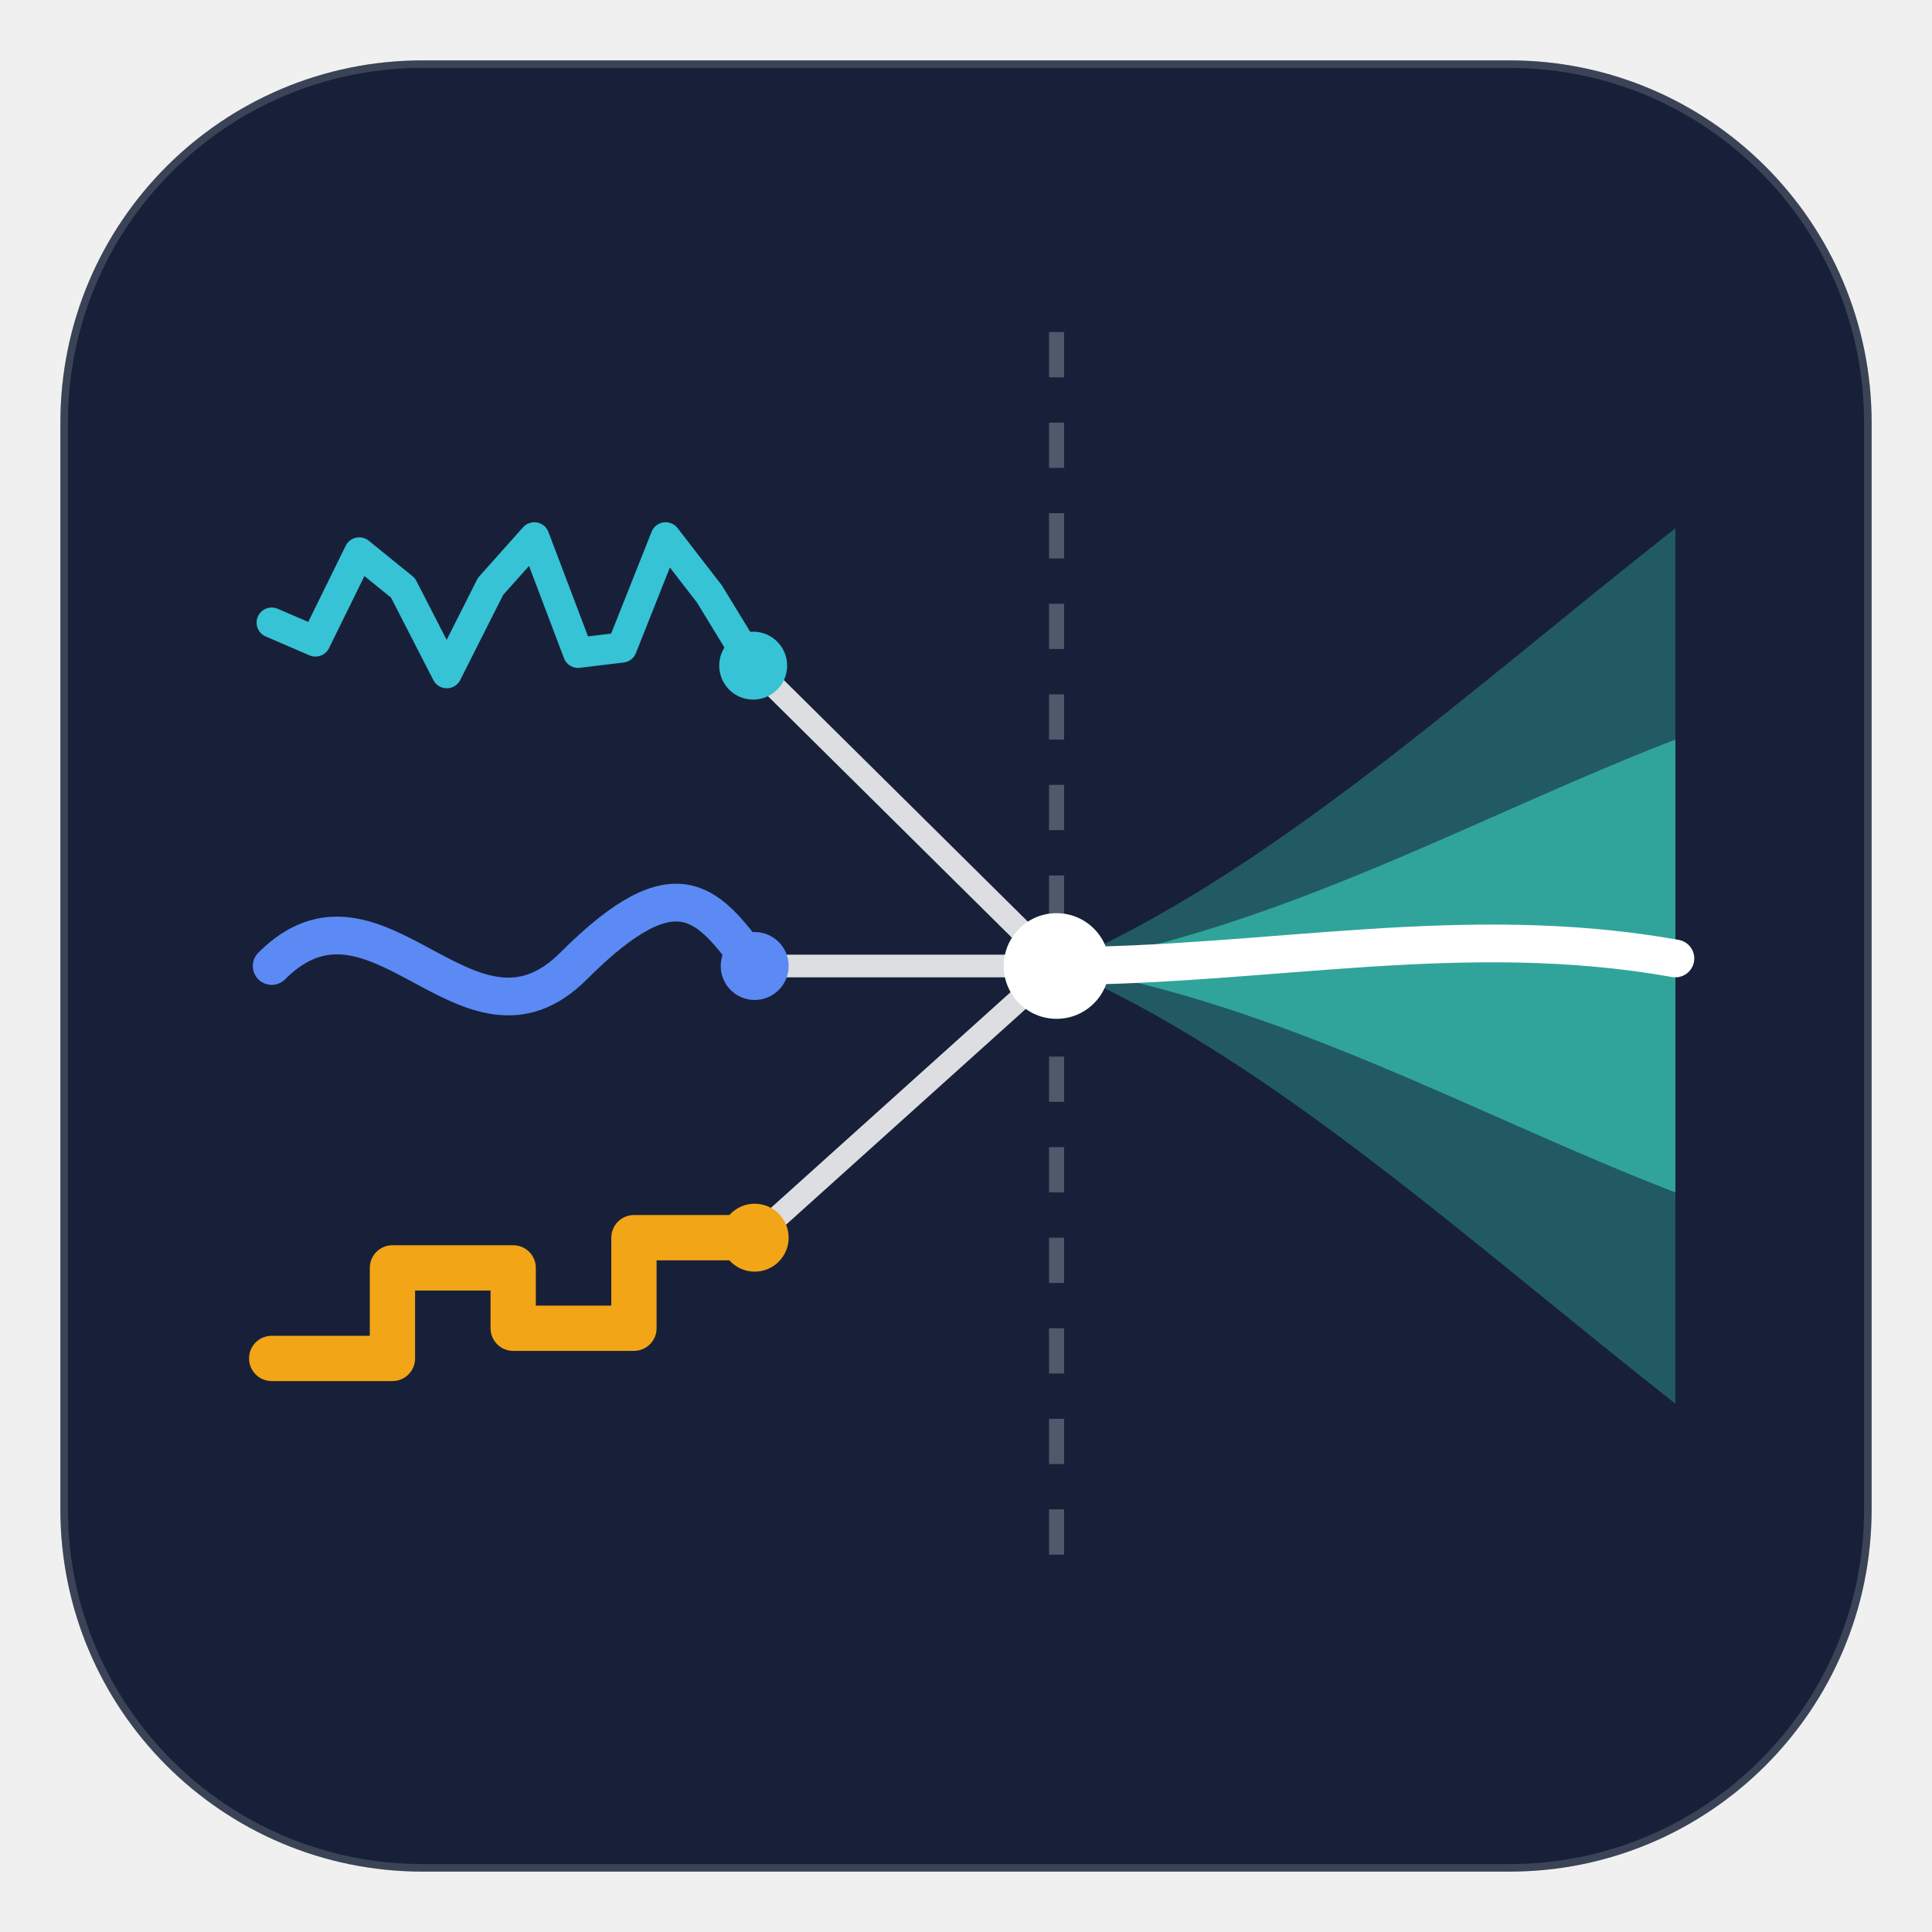
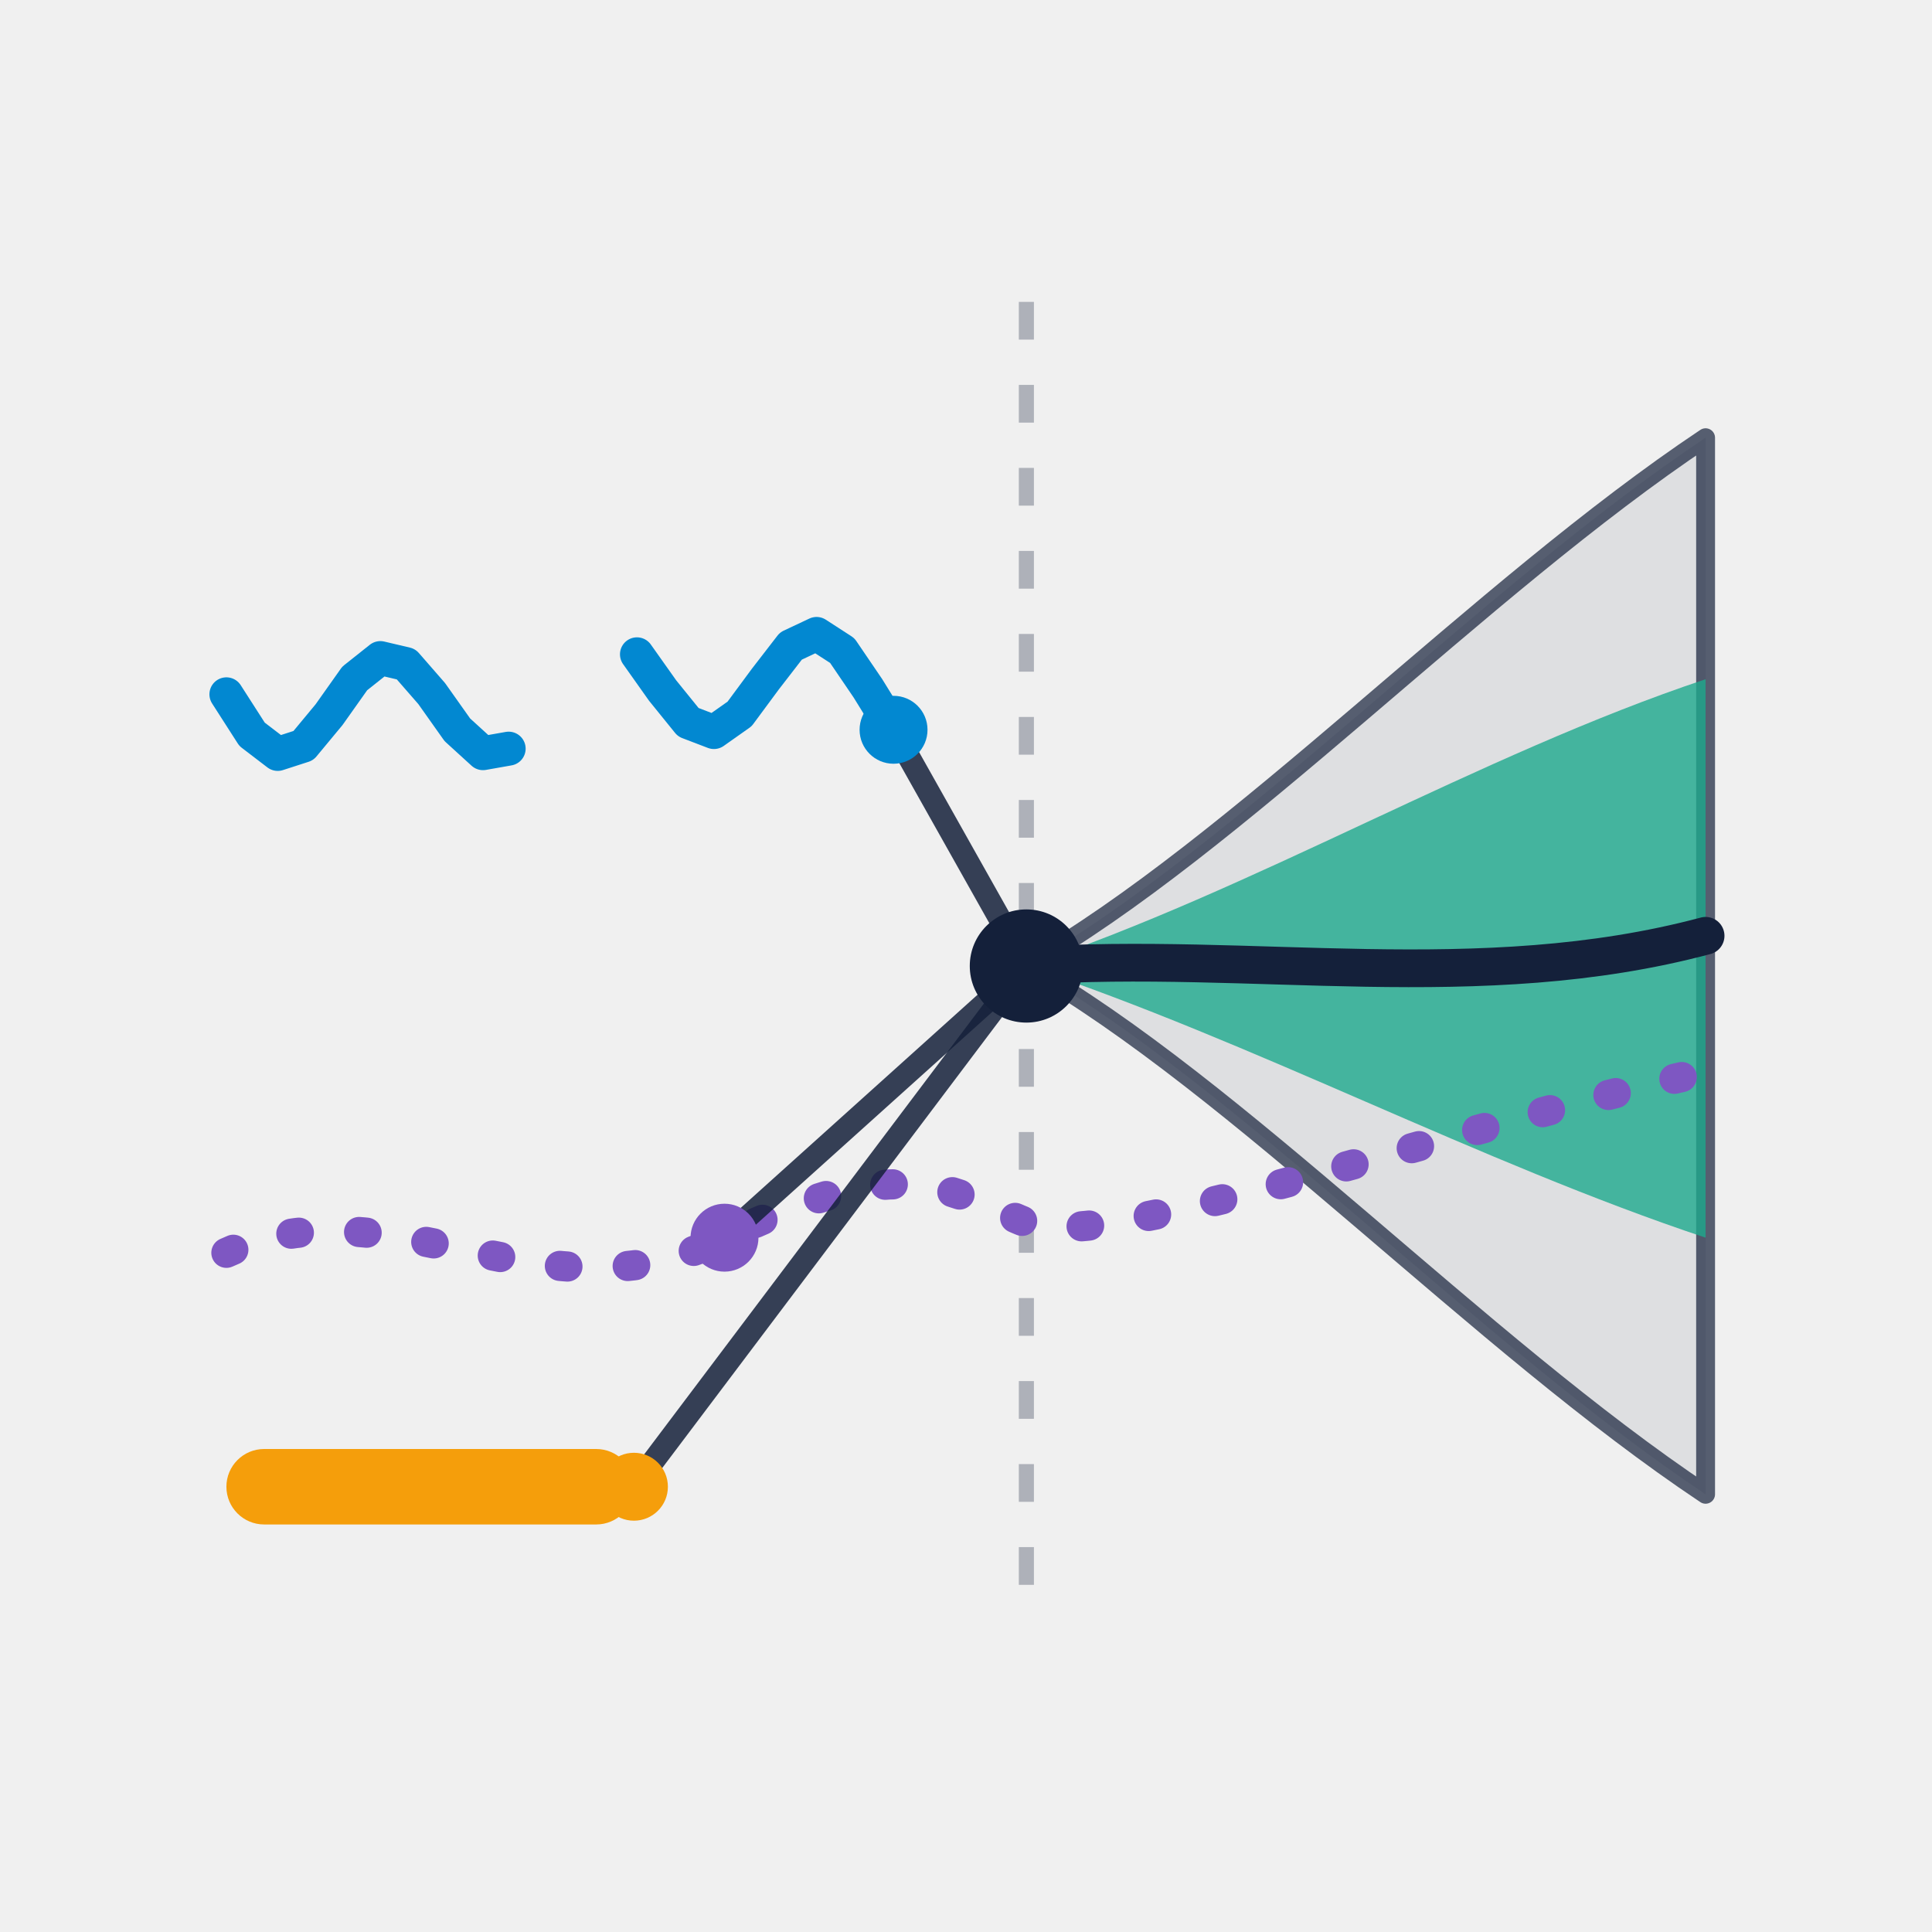
<svg xmlns="http://www.w3.org/2000/svg" viewBox="0 0 256 256" width="256" height="256" role="img" aria-label="XTFT">
-   <rect x="8" y="8" width="240" height="240" rx="48" fill="#172038" />
-   <line x1="140" y1="44" x2="140" y2="212" stroke="#ffffff" stroke-opacity="0.25" stroke-width="2" stroke-dasharray="6 6" />
-   <path d="M140 128 C168 116 194 92 222 70 L222 186            C194 164 168 140 140 128 Z" fill="#3ad6c0" fill-opacity="0.32" />
-   <path d="M140 128 C170 123 196 108 222 98 L222 158            C196 148 170 133 140 128 Z" fill="#3ad6c0" fill-opacity="0.6" />
-   <path d="M140 128 C168 128 194 122 222 127" fill="none" stroke="#ffffff" stroke-width="5" stroke-linecap="round" />
-   <polyline points="36.0,82.5 41.8,85.0 47.6,73.2 53.4,77.9 59.2,89.2 65.0,77.7 70.8,71.2 76.6,86.5 82.4,85.8 88.2,71.2 94.0,78.7 99.8,88.2" fill="none" stroke="#36c3d6" stroke-width="4" stroke-linejoin="round" stroke-linecap="round" />
-   <path d="M36 128 C50 114 62 142 76 128 S94 120 100 128" fill="none" stroke="#5b8af5" stroke-width="5" stroke-linecap="round" />
-   <path d="M36 180 H52 V168 H68 V176 H84 V164 H100" fill="none" stroke="#f2a516" stroke-width="6" stroke-linejoin="round" stroke-linecap="round" />
-   <g stroke="#ffffff" stroke-opacity="0.85" stroke-width="3" stroke-linecap="round">
-     <line x1="99.8" y1="88.2" x2="140" y2="128" />
-     <line x1="100" y1="128" x2="140" y2="128" />
-     <line x1="100" y1="164" x2="140" y2="128" />
+   <line x1="136" y1="40" x2="136" y2="216" stroke="#14203a" stroke-opacity="0.3" stroke-width="2" stroke-dasharray="5 6" />
+   <path d="M136 128 C164 112 196 78 226 58 L226 198            C196 178 164 144 136 128 Z" fill="#14203a" fill-opacity="0.08" stroke="#14203a" stroke-opacity="0.7" stroke-width="2.5" stroke-linejoin="round" />
+   <path d="M136 128 C166 118 196 100 226 90 L226 164            C196 154 166 138 136 128 Z" fill="#1fa98d" fill-opacity="0.8" />
+   <path d="M136 128 C166 126 196 132 226 124" fill="none" stroke="#14203a" stroke-width="5" stroke-linecap="round" />
+   <polyline points="30.0,92.0 33.4,97.3 36.8,99.9 40.2,98.8 43.6,94.7 47.0,89.9 50.4,87.2 53.8,88.0 57.2,91.9 60.6,96.7 64.0,99.8 67.4,99.2" fill="none" stroke="#0288d1" stroke-width="4.5" stroke-linejoin="round" stroke-linecap="round" />
+   <polyline points="84.4,86.7 87.8,91.5 91.2,95.7 94.6,97.0 98.0,94.6 101.4,90.0 104.8,85.6 108.2,84.0 111.6,86.2 115.0,91.2 118.4,96.7" fill="none" stroke="#0288d1" stroke-width="4.5" stroke-linejoin="round" stroke-linecap="round" />
+   <path d="M30 166 C52 156 72 176 96 164 S126 158 136 162            S190 150 226 142" fill="none" stroke="#7e57c2" stroke-width="4" stroke-linecap="round" stroke-dasharray="1 8" />
+   <rect x="30" y="192" width="54" height="10" rx="5" fill="#f59e0b" />
+   <g stroke="#14203a" stroke-opacity="0.85" stroke-width="3" stroke-linecap="round">
+     <line x1="118.4" y1="96.7" x2="136" y2="128" />
+     <line x1="96" y1="164" x2="136" y2="128" />
+     <line x1="84" y1="197" x2="136" y2="128" />
  </g>
-   <circle cx="99.8" cy="88.2" r="4.5" fill="#36c3d6" />
-   <circle cx="100" cy="128" r="4.5" fill="#5b8af5" />
-   <circle cx="100" cy="164" r="4.5" fill="#f2a516" />
-   <circle cx="140" cy="128" r="7" fill="#ffffff" />
-   <rect x="8.5" y="8.5" width="239" height="239" rx="47.5" fill="none" stroke="#ffffff" stroke-opacity="0.16" />
+   <circle cx="118.4" cy="96.7" r="4.5" fill="#0288d1" />
+   <circle cx="96" cy="164" r="4.5" fill="#7e57c2" />
+   <circle cx="84" cy="197" r="4.5" fill="#f59e0b" />
+   <circle cx="136" cy="128" r="7.5" fill="#14203a" />
</svg>
